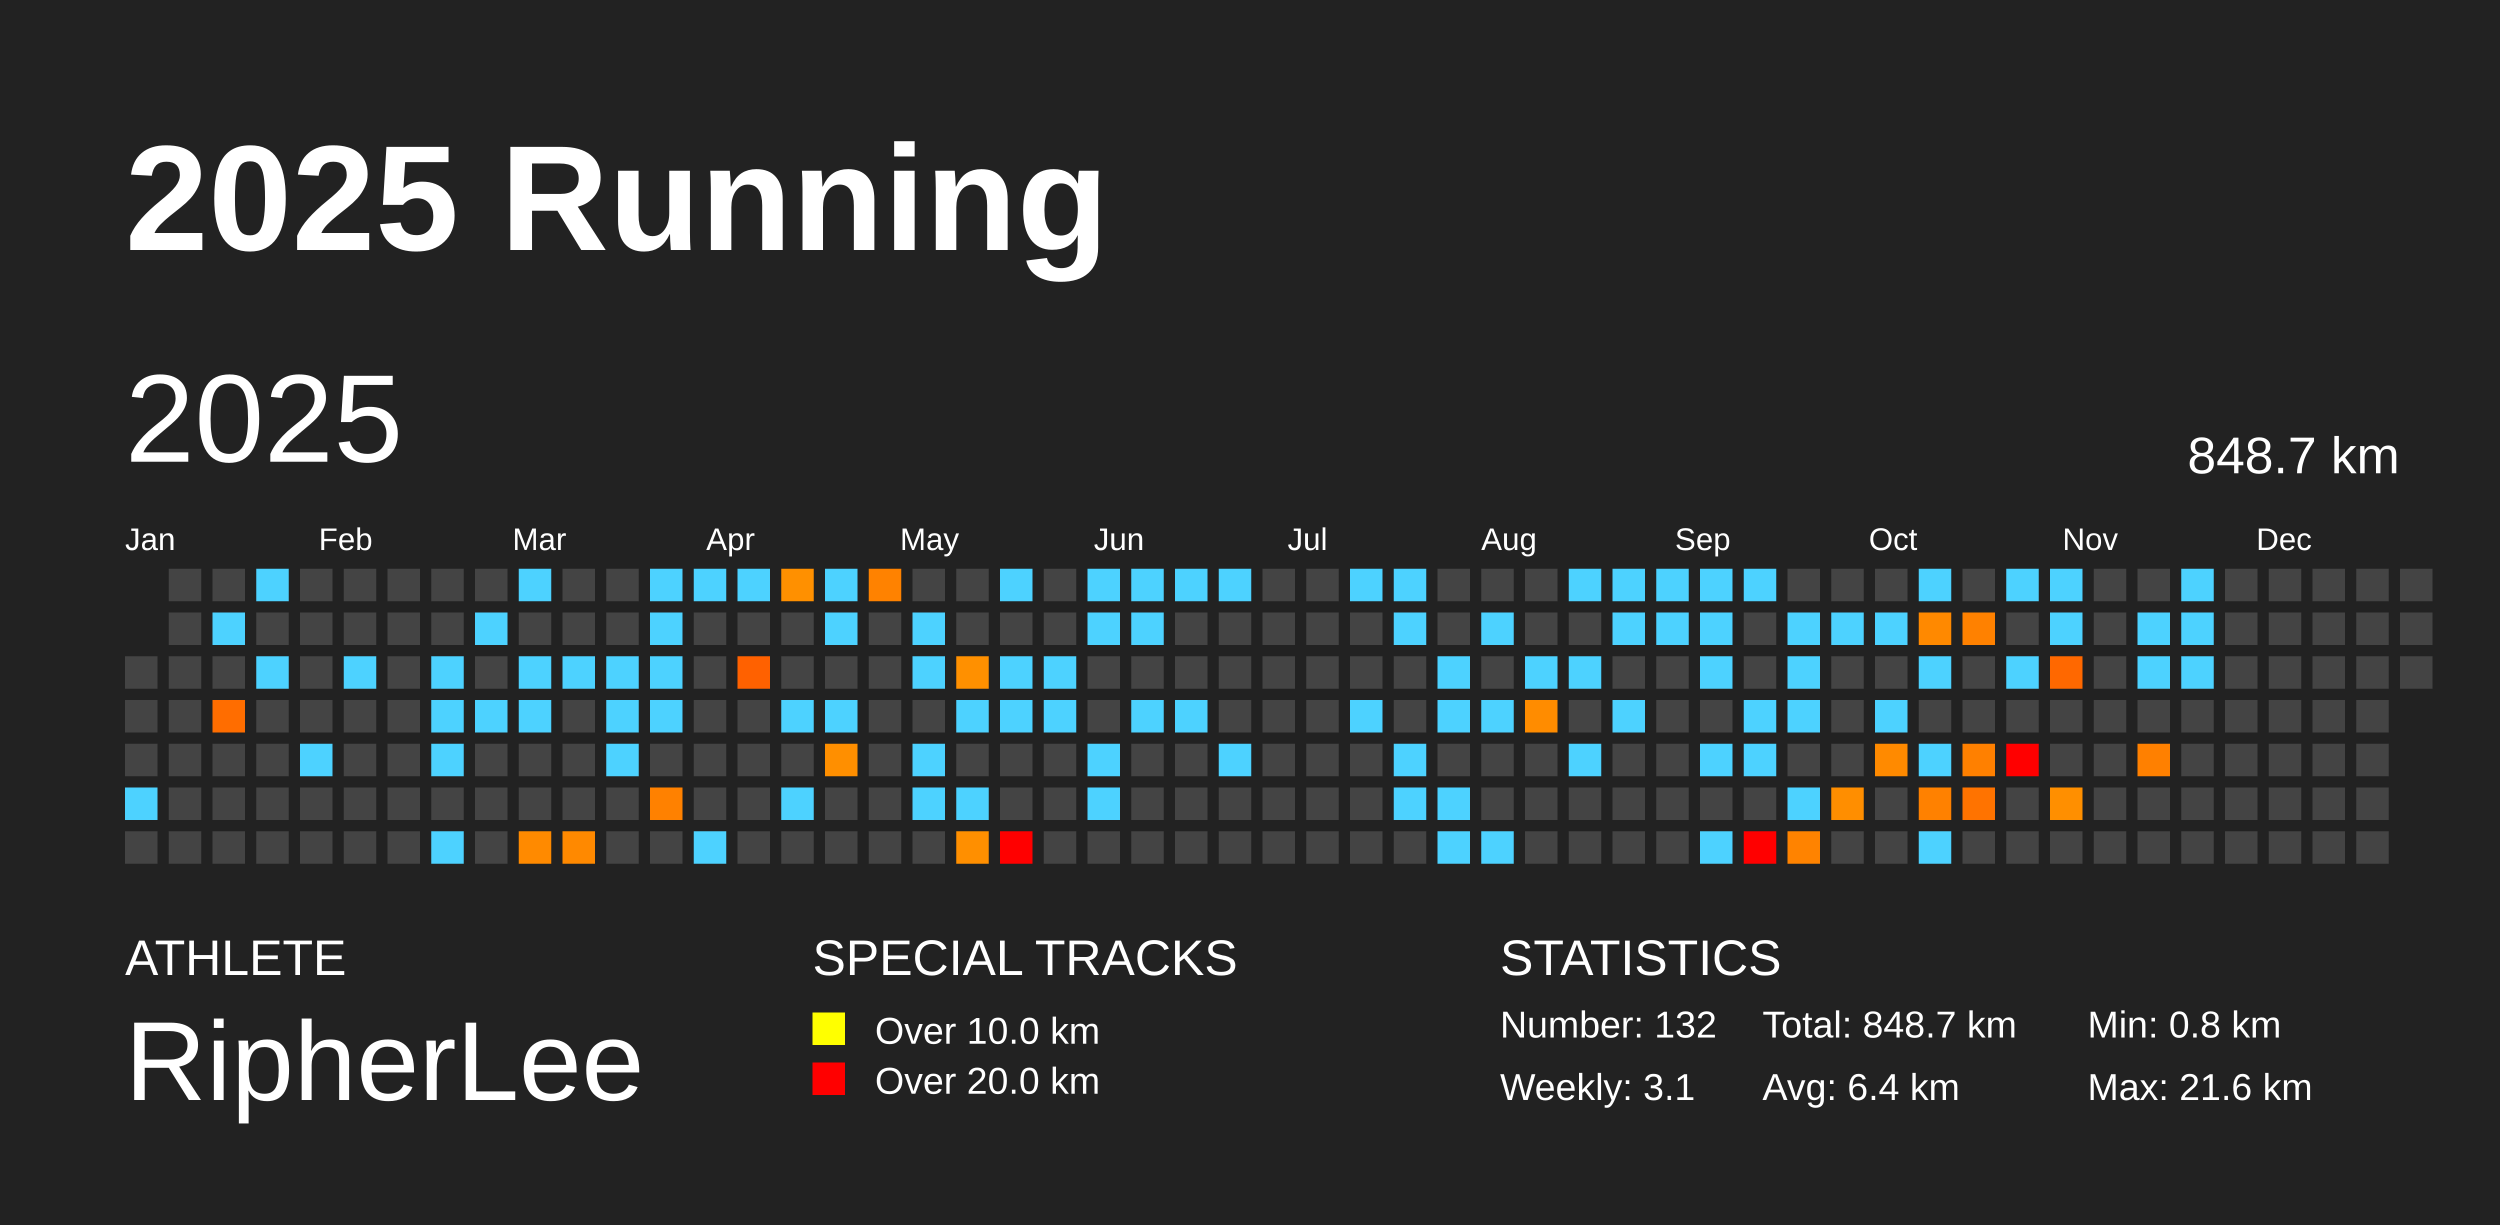
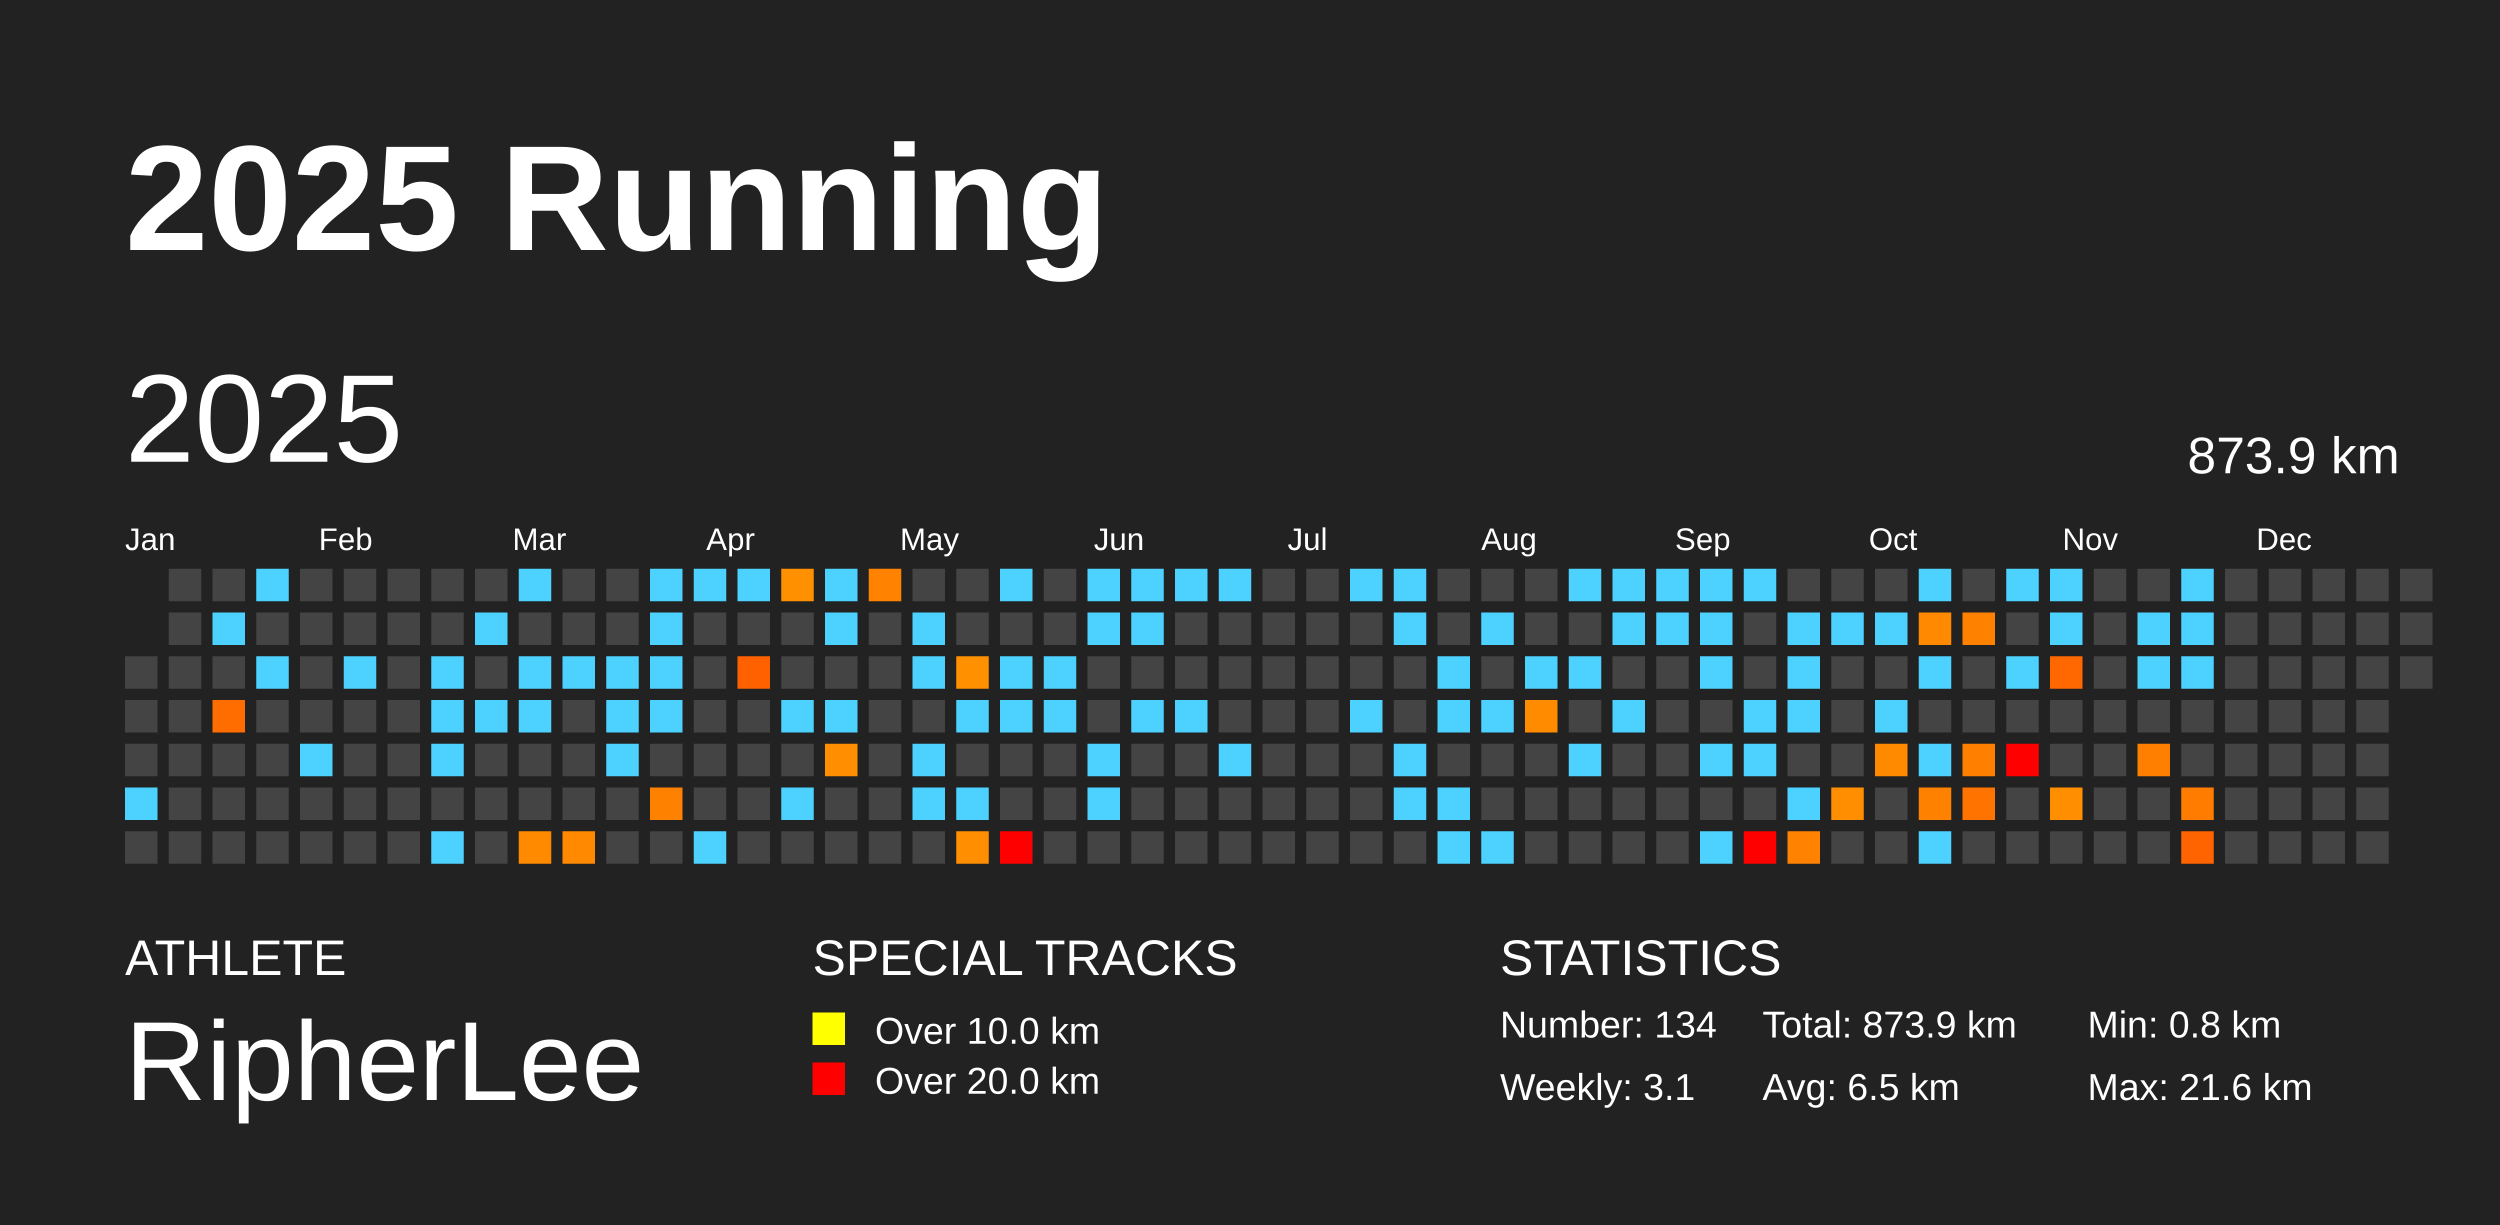
<svg xmlns="http://www.w3.org/2000/svg" baseProfile="full" height="98mm" version="1.1" viewBox="0,0,200,98" width="200mm">
  <defs />
  <rect fill="#222222" height="98" width="200" x="0" y="0" />
  <text fill="#FFFFFF" style="font-size:12px; font-family:Arial; font-weight:bold;" x="10" y="20">2025 Running</text>
  <text fill="#FFFFFF" style="font-size:4px; font-family:Arial" x="10" y="78">ATHLETE</text>
  <text fill="#FFFFFF" style="font-size:9px; font-family:Arial" x="10" y="88">RipherLee</text>
  <text fill="#FFFFFF" style="font-size:4px; font-family:Arial" x="65" y="78">SPECIAL TRACKS</text>
  <rect fill="yellow" height="2.6" width="2.6" x="65" y="81" />
  <text fill="#FFFFFF" style="font-size:3px; font-family:Arial" x="70" y="83.5">Over 10.0 km</text>
  <rect fill="red" height="2.6" width="2.6" x="65" y="85" />
  <text fill="#FFFFFF" style="font-size:3px; font-family:Arial" x="70" y="87.5">Over 20.0 km</text>
  <text fill="#FFFFFF" style="font-size:4px; font-family:Arial" x="120" y="78">STATISTICS</text>
-   <text fill="#FFFFFF" style="font-size:3px; font-family:Arial" x="120" y="83">Number: 132</text>
+   <text fill="#FFFFFF" style="font-size:3px; font-family:Arial" x="120" y="83">Number: 134</text>
  <text fill="#FFFFFF" style="font-size:3px; font-family:Arial" x="120" y="88">Weekly: 3.1</text>
-   <text fill="#FFFFFF" style="font-size:3px; font-family:Arial" x="141" y="83">Total: 848.7 km</text>
-   <text fill="#FFFFFF" style="font-size:3px; font-family:Arial" x="141" y="88">Avg: 6.4 km</text>
+   <text fill="#FFFFFF" style="font-size:3px; font-family:Arial" x="141" y="83">Total: 873.9 km</text>
+   <text fill="#FFFFFF" style="font-size:3px; font-family:Arial" x="141" y="88">Avg: 6.5 km</text>
  <text fill="#FFFFFF" style="font-size:3px; font-family:Arial" x="167" y="83">Min: 0.8 km</text>
  <text fill="#FFFFFF" style="font-size:3px; font-family:Arial" x="167" y="88">Max: 21.6 km</text>
  <text dominant-baseline="hanging" fill="#FFFFFF" style="font-size:10.0px; font-family:Arial;" x="10" y="30">2025</text>
-   <text dominant-baseline="hanging" fill="#FFFFFF" style="font-size:4.125px; font-family:Arial;" x="175" y="35">848.7 km</text>
+   <text dominant-baseline="hanging" fill="#FFFFFF" style="font-size:4.125px; font-family:Arial;" x="175" y="35">873.9 km</text>
  <text fill="#FFFFFF" style="font-size:2.5px; font-family:Arial" x="10.0" y="44">Jan</text>
  <text fill="#FFFFFF" style="font-size:2.5px; font-family:Arial" x="25.5" y="44">Feb</text>
  <text fill="#FFFFFF" style="font-size:2.5px; font-family:Arial" x="41.0" y="44">Mar</text>
  <text fill="#FFFFFF" style="font-size:2.5px; font-family:Arial" x="56.5" y="44">Apr</text>
  <text fill="#FFFFFF" style="font-size:2.5px; font-family:Arial" x="72.0" y="44">May</text>
  <text fill="#FFFFFF" style="font-size:2.5px; font-family:Arial" x="87.5" y="44">Jun</text>
  <text fill="#FFFFFF" style="font-size:2.5px; font-family:Arial" x="103.0" y="44">Jul</text>
  <text fill="#FFFFFF" style="font-size:2.5px; font-family:Arial" x="118.5" y="44">Aug</text>
  <text fill="#FFFFFF" style="font-size:2.5px; font-family:Arial" x="134.0" y="44">Sep</text>
  <text fill="#FFFFFF" style="font-size:2.5px; font-family:Arial" x="149.5" y="44">Oct</text>
  <text fill="#FFFFFF" style="font-size:2.5px; font-family:Arial" x="165.0" y="44">Nov</text>
  <text fill="#FFFFFF" style="font-size:2.5px; font-family:Arial" x="180.5" y="44">Dec</text>
  <rect fill="#444444" height="2.6" width="2.6" x="10.0" y="52.5" />
  <rect fill="#444444" height="2.6" width="2.6" x="10.0" y="56.0" />
  <rect fill="#444444" height="2.6" width="2.6" x="10.0" y="59.5" />
  <rect fill="#4dd2ff" height="2.6" width="2.6" x="10.0" y="63.0" />
  <rect fill="#444444" height="2.6" width="2.6" x="10.0" y="66.5" />
  <rect fill="#444444" height="2.6" width="2.6" x="13.5" y="45.5" />
  <rect fill="#444444" height="2.6" width="2.6" x="13.5" y="49.0" />
  <rect fill="#444444" height="2.6" width="2.6" x="13.5" y="52.5" />
  <rect fill="#444444" height="2.6" width="2.6" x="13.5" y="56.0" />
  <rect fill="#444444" height="2.6" width="2.6" x="13.5" y="59.5" />
  <rect fill="#444444" height="2.6" width="2.6" x="13.5" y="63.0" />
  <rect fill="#444444" height="2.6" width="2.6" x="13.5" y="66.5" />
  <rect fill="#444444" height="2.6" width="2.6" x="17.0" y="45.5" />
  <rect fill="#4dd2ff" height="2.6" width="2.6" x="17.0" y="49.0" />
  <rect fill="#444444" height="2.6" width="2.6" x="17.0" y="52.5" />
  <rect fill="#ff6d00" height="2.6" width="2.6" x="17.0" y="56.0" />
  <rect fill="#444444" height="2.6" width="2.6" x="17.0" y="59.5" />
  <rect fill="#444444" height="2.6" width="2.6" x="17.0" y="63.0" />
  <rect fill="#444444" height="2.6" width="2.6" x="17.0" y="66.5" />
  <rect fill="#4dd2ff" height="2.6" width="2.6" x="20.5" y="45.5" />
  <rect fill="#444444" height="2.6" width="2.6" x="20.5" y="49.0" />
  <rect fill="#4dd2ff" height="2.6" width="2.6" x="20.5" y="52.5" />
  <rect fill="#444444" height="2.6" width="2.6" x="20.5" y="56.0" />
  <rect fill="#444444" height="2.6" width="2.6" x="20.5" y="59.5" />
  <rect fill="#444444" height="2.6" width="2.6" x="20.5" y="63.0" />
  <rect fill="#444444" height="2.6" width="2.6" x="20.5" y="66.5" />
  <rect fill="#444444" height="2.6" width="2.6" x="24.0" y="45.5" />
  <rect fill="#444444" height="2.6" width="2.6" x="24.0" y="49.0" />
  <rect fill="#444444" height="2.6" width="2.6" x="24.0" y="52.5" />
  <rect fill="#444444" height="2.6" width="2.6" x="24.0" y="56.0" />
  <rect fill="#4dd2ff" height="2.6" width="2.6" x="24.0" y="59.5" />
  <rect fill="#444444" height="2.6" width="2.6" x="24.0" y="63.0" />
  <rect fill="#444444" height="2.6" width="2.6" x="24.0" y="66.5" />
  <rect fill="#444444" height="2.6" width="2.6" x="27.5" y="45.5" />
  <rect fill="#444444" height="2.6" width="2.6" x="27.5" y="49.0" />
  <rect fill="#4dd2ff" height="2.6" width="2.6" x="27.5" y="52.5" />
  <rect fill="#444444" height="2.6" width="2.6" x="27.5" y="56.0" />
  <rect fill="#444444" height="2.6" width="2.6" x="27.5" y="59.5" />
  <rect fill="#444444" height="2.6" width="2.6" x="27.5" y="63.0" />
  <rect fill="#444444" height="2.6" width="2.6" x="27.5" y="66.5" />
  <rect fill="#444444" height="2.6" width="2.6" x="31.0" y="45.5" />
  <rect fill="#444444" height="2.6" width="2.6" x="31.0" y="49.0" />
  <rect fill="#444444" height="2.6" width="2.6" x="31.0" y="52.5" />
  <rect fill="#444444" height="2.6" width="2.6" x="31.0" y="56.0" />
  <rect fill="#444444" height="2.6" width="2.6" x="31.0" y="59.5" />
  <rect fill="#444444" height="2.6" width="2.6" x="31.0" y="63.0" />
  <rect fill="#444444" height="2.6" width="2.6" x="31.0" y="66.5" />
  <rect fill="#444444" height="2.6" width="2.6" x="34.5" y="45.5" />
  <rect fill="#444444" height="2.6" width="2.6" x="34.5" y="49.0" />
  <rect fill="#4dd2ff" height="2.6" width="2.6" x="34.5" y="52.5" />
  <rect fill="#4dd2ff" height="2.6" width="2.6" x="34.5" y="56.0" />
  <rect fill="#4dd2ff" height="2.6" width="2.6" x="34.5" y="59.5" />
  <rect fill="#444444" height="2.6" width="2.6" x="34.5" y="63.0" />
  <rect fill="#4dd2ff" height="2.6" width="2.6" x="34.5" y="66.5" />
  <rect fill="#444444" height="2.6" width="2.6" x="38.0" y="45.5" />
  <rect fill="#4dd2ff" height="2.6" width="2.6" x="38.0" y="49.0" />
  <rect fill="#444444" height="2.6" width="2.6" x="38.0" y="52.5" />
  <rect fill="#4dd2ff" height="2.6" width="2.6" x="38.0" y="56.0" />
  <rect fill="#444444" height="2.6" width="2.6" x="38.0" y="59.5" />
  <rect fill="#444444" height="2.6" width="2.6" x="38.0" y="63.0" />
  <rect fill="#444444" height="2.6" width="2.6" x="38.0" y="66.5" />
  <rect fill="#4dd2ff" height="2.6" width="2.6" x="41.5" y="45.5" />
  <rect fill="#444444" height="2.6" width="2.6" x="41.5" y="49.0" />
  <rect fill="#4dd2ff" height="2.6" width="2.6" x="41.5" y="52.5" />
  <rect fill="#4dd2ff" height="2.6" width="2.6" x="41.5" y="56.0" />
  <rect fill="#444444" height="2.6" width="2.6" x="41.5" y="59.5" />
  <rect fill="#444444" height="2.6" width="2.6" x="41.5" y="63.0" />
  <rect fill="#ff8a00" height="2.6" width="2.6" x="41.5" y="66.5" />
  <rect fill="#444444" height="2.6" width="2.6" x="45.0" y="45.5" />
  <rect fill="#444444" height="2.6" width="2.6" x="45.0" y="49.0" />
  <rect fill="#4dd2ff" height="2.6" width="2.6" x="45.0" y="52.5" />
  <rect fill="#444444" height="2.6" width="2.6" x="45.0" y="56.0" />
  <rect fill="#444444" height="2.6" width="2.6" x="45.0" y="59.5" />
  <rect fill="#444444" height="2.6" width="2.6" x="45.0" y="63.0" />
  <rect fill="#ff8900" height="2.6" width="2.6" x="45.0" y="66.5" />
  <rect fill="#444444" height="2.6" width="2.6" x="48.5" y="45.5" />
  <rect fill="#444444" height="2.6" width="2.6" x="48.5" y="49.0" />
  <rect fill="#4dd2ff" height="2.6" width="2.6" x="48.5" y="52.5" />
  <rect fill="#4dd2ff" height="2.6" width="2.6" x="48.5" y="56.0" />
  <rect fill="#4dd2ff" height="2.6" width="2.6" x="48.5" y="59.5" />
  <rect fill="#444444" height="2.6" width="2.6" x="48.5" y="63.0" />
  <rect fill="#444444" height="2.6" width="2.6" x="48.5" y="66.5" />
  <rect fill="#4dd2ff" height="2.6" width="2.6" x="52.0" y="45.5" />
  <rect fill="#4dd2ff" height="2.6" width="2.6" x="52.0" y="49.0" />
  <rect fill="#4dd2ff" height="2.6" width="2.6" x="52.0" y="52.5" />
  <rect fill="#4dd2ff" height="2.6" width="2.6" x="52.0" y="56.0" />
  <rect fill="#444444" height="2.6" width="2.6" x="52.0" y="59.5" />
  <rect fill="#ff8100" height="2.6" width="2.6" x="52.0" y="63.0" />
  <rect fill="#444444" height="2.6" width="2.6" x="52.0" y="66.5" />
  <rect fill="#4dd2ff" height="2.6" width="2.6" x="55.5" y="45.5" />
  <rect fill="#444444" height="2.6" width="2.6" x="55.5" y="49.0" />
  <rect fill="#444444" height="2.6" width="2.6" x="55.5" y="52.5" />
  <rect fill="#444444" height="2.6" width="2.6" x="55.5" y="56.0" />
  <rect fill="#444444" height="2.6" width="2.6" x="55.5" y="59.5" />
  <rect fill="#444444" height="2.6" width="2.6" x="55.5" y="63.0" />
  <rect fill="#4dd2ff" height="2.6" width="2.6" x="55.5" y="66.5" />
  <rect fill="#4dd2ff" height="2.6" width="2.6" x="59.0" y="45.5" />
  <rect fill="#444444" height="2.6" width="2.6" x="59.0" y="49.0" />
  <rect fill="#ff6100" height="2.6" width="2.6" x="59.0" y="52.5" />
  <rect fill="#444444" height="2.6" width="2.6" x="59.0" y="56.0" />
  <rect fill="#444444" height="2.6" width="2.6" x="59.0" y="59.5" />
  <rect fill="#444444" height="2.6" width="2.6" x="59.0" y="63.0" />
  <rect fill="#444444" height="2.6" width="2.6" x="59.0" y="66.5" />
  <rect fill="#ff9000" height="2.6" width="2.6" x="62.5" y="45.5" />
  <rect fill="#444444" height="2.6" width="2.6" x="62.5" y="49.0" />
  <rect fill="#444444" height="2.6" width="2.6" x="62.5" y="52.5" />
  <rect fill="#4dd2ff" height="2.6" width="2.6" x="62.5" y="56.0" />
  <rect fill="#444444" height="2.6" width="2.6" x="62.5" y="59.5" />
  <rect fill="#4dd2ff" height="2.6" width="2.6" x="62.5" y="63.0" />
  <rect fill="#444444" height="2.6" width="2.6" x="62.5" y="66.5" />
  <rect fill="#4dd2ff" height="2.6" width="2.6" x="66.0" y="45.5" />
  <rect fill="#4dd2ff" height="2.6" width="2.6" x="66.0" y="49.0" />
  <rect fill="#444444" height="2.6" width="2.6" x="66.0" y="52.5" />
  <rect fill="#4dd2ff" height="2.6" width="2.6" x="66.0" y="56.0" />
  <rect fill="#ff8f00" height="2.6" width="2.6" x="66.0" y="59.5" />
  <rect fill="#444444" height="2.6" width="2.6" x="66.0" y="63.0" />
  <rect fill="#444444" height="2.6" width="2.6" x="66.0" y="66.5" />
  <rect fill="#ff8200" height="2.6" width="2.6" x="69.5" y="45.5" />
  <rect fill="#444444" height="2.6" width="2.6" x="69.5" y="49.0" />
  <rect fill="#444444" height="2.6" width="2.6" x="69.5" y="52.5" />
  <rect fill="#444444" height="2.6" width="2.6" x="69.5" y="56.0" />
  <rect fill="#444444" height="2.6" width="2.6" x="69.5" y="59.5" />
  <rect fill="#444444" height="2.6" width="2.6" x="69.5" y="63.0" />
  <rect fill="#444444" height="2.6" width="2.6" x="69.5" y="66.5" />
  <rect fill="#444444" height="2.6" width="2.6" x="73.0" y="45.5" />
  <rect fill="#4dd2ff" height="2.6" width="2.6" x="73.0" y="49.0" />
  <rect fill="#4dd2ff" height="2.6" width="2.6" x="73.0" y="52.5" />
  <rect fill="#444444" height="2.6" width="2.6" x="73.0" y="56.0" />
  <rect fill="#4dd2ff" height="2.6" width="2.6" x="73.0" y="59.5" />
  <rect fill="#4dd2ff" height="2.6" width="2.6" x="73.0" y="63.0" />
  <rect fill="#444444" height="2.6" width="2.6" x="73.0" y="66.5" />
  <rect fill="#444444" height="2.6" width="2.6" x="76.5" y="45.5" />
  <rect fill="#444444" height="2.6" width="2.6" x="76.5" y="49.0" />
  <rect fill="#ff9000" height="2.6" width="2.6" x="76.5" y="52.5" />
  <rect fill="#4dd2ff" height="2.6" width="2.6" x="76.5" y="56.0" />
  <rect fill="#444444" height="2.6" width="2.6" x="76.5" y="59.5" />
  <rect fill="#4dd2ff" height="2.6" width="2.6" x="76.5" y="63.0" />
  <rect fill="#ff8f00" height="2.6" width="2.6" x="76.5" y="66.5" />
  <rect fill="#4dd2ff" height="2.6" width="2.6" x="80.0" y="45.5" />
  <rect fill="#444444" height="2.6" width="2.6" x="80.0" y="49.0" />
  <rect fill="#4dd2ff" height="2.6" width="2.6" x="80.0" y="52.5" />
  <rect fill="#4dd2ff" height="2.6" width="2.6" x="80.0" y="56.0" />
  <rect fill="#444444" height="2.6" width="2.6" x="80.0" y="59.5" />
  <rect fill="#444444" height="2.6" width="2.6" x="80.0" y="63.0" />
  <rect fill="red" height="2.6" width="2.6" x="80.0" y="66.5" />
  <rect fill="#444444" height="2.6" width="2.6" x="83.5" y="45.5" />
  <rect fill="#444444" height="2.6" width="2.6" x="83.5" y="49.0" />
  <rect fill="#4dd2ff" height="2.6" width="2.6" x="83.5" y="52.5" />
  <rect fill="#4dd2ff" height="2.6" width="2.6" x="83.5" y="56.0" />
  <rect fill="#444444" height="2.6" width="2.6" x="83.5" y="59.5" />
  <rect fill="#444444" height="2.6" width="2.6" x="83.5" y="63.0" />
  <rect fill="#444444" height="2.6" width="2.6" x="83.5" y="66.5" />
  <rect fill="#4dd2ff" height="2.6" width="2.6" x="87.0" y="45.5" />
  <rect fill="#4dd2ff" height="2.6" width="2.6" x="87.0" y="49.0" />
  <rect fill="#444444" height="2.6" width="2.6" x="87.0" y="52.5" />
  <rect fill="#444444" height="2.6" width="2.6" x="87.0" y="56.0" />
  <rect fill="#4dd2ff" height="2.6" width="2.6" x="87.0" y="59.5" />
  <rect fill="#4dd2ff" height="2.6" width="2.6" x="87.0" y="63.0" />
  <rect fill="#444444" height="2.6" width="2.6" x="87.0" y="66.5" />
  <rect fill="#4dd2ff" height="2.6" width="2.6" x="90.5" y="45.5" />
  <rect fill="#4dd2ff" height="2.6" width="2.6" x="90.5" y="49.0" />
  <rect fill="#444444" height="2.6" width="2.6" x="90.5" y="52.5" />
  <rect fill="#4dd2ff" height="2.6" width="2.6" x="90.5" y="56.0" />
  <rect fill="#444444" height="2.6" width="2.6" x="90.5" y="59.5" />
  <rect fill="#444444" height="2.6" width="2.6" x="90.5" y="63.0" />
  <rect fill="#444444" height="2.6" width="2.6" x="90.5" y="66.5" />
  <rect fill="#4dd2ff" height="2.6" width="2.6" x="94.0" y="45.5" />
  <rect fill="#444444" height="2.6" width="2.6" x="94.0" y="49.0" />
  <rect fill="#444444" height="2.6" width="2.6" x="94.0" y="52.5" />
  <rect fill="#4dd2ff" height="2.6" width="2.6" x="94.0" y="56.0" />
  <rect fill="#444444" height="2.6" width="2.6" x="94.0" y="59.5" />
  <rect fill="#444444" height="2.6" width="2.6" x="94.0" y="63.0" />
  <rect fill="#444444" height="2.6" width="2.6" x="94.0" y="66.5" />
  <rect fill="#4dd2ff" height="2.6" width="2.6" x="97.5" y="45.5" />
  <rect fill="#444444" height="2.6" width="2.6" x="97.5" y="49.0" />
  <rect fill="#444444" height="2.6" width="2.6" x="97.5" y="52.5" />
  <rect fill="#444444" height="2.6" width="2.6" x="97.5" y="56.0" />
  <rect fill="#4dd2ff" height="2.6" width="2.6" x="97.5" y="59.5" />
  <rect fill="#444444" height="2.6" width="2.6" x="97.5" y="63.0" />
  <rect fill="#444444" height="2.6" width="2.6" x="97.5" y="66.5" />
  <rect fill="#444444" height="2.6" width="2.6" x="101.0" y="45.5" />
  <rect fill="#444444" height="2.6" width="2.6" x="101.0" y="49.0" />
  <rect fill="#444444" height="2.6" width="2.6" x="101.0" y="52.5" />
  <rect fill="#444444" height="2.6" width="2.6" x="101.0" y="56.0" />
  <rect fill="#444444" height="2.6" width="2.6" x="101.0" y="59.5" />
  <rect fill="#444444" height="2.6" width="2.6" x="101.0" y="63.0" />
  <rect fill="#444444" height="2.6" width="2.6" x="101.0" y="66.5" />
  <rect fill="#444444" height="2.6" width="2.6" x="104.5" y="45.5" />
  <rect fill="#444444" height="2.6" width="2.6" x="104.5" y="49.0" />
  <rect fill="#444444" height="2.6" width="2.6" x="104.5" y="52.5" />
  <rect fill="#444444" height="2.6" width="2.6" x="104.5" y="56.0" />
  <rect fill="#444444" height="2.6" width="2.6" x="104.5" y="59.5" />
  <rect fill="#444444" height="2.6" width="2.6" x="104.5" y="63.0" />
  <rect fill="#444444" height="2.6" width="2.6" x="104.5" y="66.5" />
  <rect fill="#4dd2ff" height="2.6" width="2.6" x="108.0" y="45.5" />
  <rect fill="#444444" height="2.6" width="2.6" x="108.0" y="49.0" />
  <rect fill="#444444" height="2.6" width="2.6" x="108.0" y="52.5" />
  <rect fill="#4dd2ff" height="2.6" width="2.6" x="108.0" y="56.0" />
  <rect fill="#444444" height="2.6" width="2.6" x="108.0" y="59.5" />
  <rect fill="#444444" height="2.6" width="2.6" x="108.0" y="63.0" />
  <rect fill="#444444" height="2.6" width="2.6" x="108.0" y="66.5" />
  <rect fill="#4dd2ff" height="2.6" width="2.6" x="111.5" y="45.5" />
  <rect fill="#4dd2ff" height="2.6" width="2.6" x="111.5" y="49.0" />
  <rect fill="#444444" height="2.6" width="2.6" x="111.5" y="52.5" />
  <rect fill="#444444" height="2.6" width="2.6" x="111.5" y="56.0" />
  <rect fill="#4dd2ff" height="2.6" width="2.6" x="111.5" y="59.5" />
  <rect fill="#4dd2ff" height="2.6" width="2.6" x="111.5" y="63.0" />
  <rect fill="#444444" height="2.6" width="2.6" x="111.5" y="66.5" />
  <rect fill="#444444" height="2.6" width="2.6" x="115.0" y="45.5" />
  <rect fill="#444444" height="2.6" width="2.6" x="115.0" y="49.0" />
  <rect fill="#4dd2ff" height="2.6" width="2.6" x="115.0" y="52.5" />
  <rect fill="#4dd2ff" height="2.6" width="2.6" x="115.0" y="56.0" />
  <rect fill="#444444" height="2.6" width="2.6" x="115.0" y="59.5" />
  <rect fill="#4dd2ff" height="2.6" width="2.6" x="115.0" y="63.0" />
  <rect fill="#4dd2ff" height="2.6" width="2.6" x="115.0" y="66.5" />
  <rect fill="#444444" height="2.6" width="2.6" x="118.5" y="45.5" />
  <rect fill="#4dd2ff" height="2.6" width="2.6" x="118.5" y="49.0" />
  <rect fill="#444444" height="2.6" width="2.6" x="118.5" y="52.5" />
  <rect fill="#4dd2ff" height="2.6" width="2.6" x="118.5" y="56.0" />
  <rect fill="#444444" height="2.6" width="2.6" x="118.5" y="59.5" />
  <rect fill="#444444" height="2.6" width="2.6" x="118.5" y="63.0" />
  <rect fill="#4dd2ff" height="2.6" width="2.6" x="118.5" y="66.5" />
  <rect fill="#444444" height="2.6" width="2.6" x="122.0" y="45.5" />
  <rect fill="#444444" height="2.6" width="2.6" x="122.0" y="49.0" />
  <rect fill="#4dd2ff" height="2.6" width="2.6" x="122.0" y="52.5" />
  <rect fill="#ff8c00" height="2.6" width="2.6" x="122.0" y="56.0" />
  <rect fill="#444444" height="2.6" width="2.6" x="122.0" y="59.5" />
  <rect fill="#444444" height="2.6" width="2.6" x="122.0" y="63.0" />
  <rect fill="#444444" height="2.6" width="2.6" x="122.0" y="66.5" />
  <rect fill="#4dd2ff" height="2.6" width="2.6" x="125.5" y="45.5" />
  <rect fill="#444444" height="2.6" width="2.6" x="125.5" y="49.0" />
  <rect fill="#4dd2ff" height="2.6" width="2.6" x="125.5" y="52.5" />
  <rect fill="#444444" height="2.6" width="2.6" x="125.5" y="56.0" />
  <rect fill="#4dd2ff" height="2.6" width="2.6" x="125.5" y="59.5" />
  <rect fill="#444444" height="2.6" width="2.6" x="125.5" y="63.0" />
  <rect fill="#444444" height="2.6" width="2.6" x="125.5" y="66.5" />
  <rect fill="#4dd2ff" height="2.6" width="2.6" x="129.0" y="45.5" />
  <rect fill="#4dd2ff" height="2.6" width="2.6" x="129.0" y="49.0" />
  <rect fill="#444444" height="2.6" width="2.6" x="129.0" y="52.5" />
  <rect fill="#4dd2ff" height="2.6" width="2.6" x="129.0" y="56.0" />
  <rect fill="#444444" height="2.6" width="2.6" x="129.0" y="59.5" />
  <rect fill="#444444" height="2.6" width="2.6" x="129.0" y="63.0" />
  <rect fill="#444444" height="2.6" width="2.6" x="129.0" y="66.5" />
  <rect fill="#4dd2ff" height="2.6" width="2.6" x="132.5" y="45.5" />
  <rect fill="#4dd2ff" height="2.6" width="2.6" x="132.5" y="49.0" />
  <rect fill="#444444" height="2.6" width="2.6" x="132.5" y="52.5" />
  <rect fill="#444444" height="2.6" width="2.6" x="132.5" y="56.0" />
  <rect fill="#444444" height="2.6" width="2.6" x="132.5" y="59.5" />
  <rect fill="#444444" height="2.6" width="2.6" x="132.5" y="63.0" />
  <rect fill="#444444" height="2.6" width="2.6" x="132.5" y="66.5" />
  <rect fill="#4dd2ff" height="2.6" width="2.6" x="136.0" y="45.5" />
  <rect fill="#4dd2ff" height="2.6" width="2.6" x="136.0" y="49.0" />
  <rect fill="#4dd2ff" height="2.6" width="2.6" x="136.0" y="52.5" />
  <rect fill="#444444" height="2.6" width="2.6" x="136.0" y="56.0" />
  <rect fill="#4dd2ff" height="2.6" width="2.6" x="136.0" y="59.5" />
  <rect fill="#444444" height="2.6" width="2.6" x="136.0" y="63.0" />
  <rect fill="#4dd2ff" height="2.6" width="2.6" x="136.0" y="66.5" />
  <rect fill="#4dd2ff" height="2.6" width="2.6" x="139.5" y="45.5" />
  <rect fill="#444444" height="2.6" width="2.6" x="139.5" y="49.0" />
  <rect fill="#444444" height="2.6" width="2.6" x="139.5" y="52.5" />
  <rect fill="#4dd2ff" height="2.6" width="2.6" x="139.5" y="56.0" />
  <rect fill="#4dd2ff" height="2.6" width="2.6" x="139.5" y="59.5" />
  <rect fill="#444444" height="2.6" width="2.6" x="139.5" y="63.0" />
  <rect fill="red" height="2.6" width="2.6" x="139.5" y="66.5" />
  <rect fill="#444444" height="2.6" width="2.6" x="143.0" y="45.5" />
  <rect fill="#4dd2ff" height="2.6" width="2.6" x="143.0" y="49.0" />
  <rect fill="#4dd2ff" height="2.6" width="2.6" x="143.0" y="52.5" />
  <rect fill="#4dd2ff" height="2.6" width="2.6" x="143.0" y="56.0" />
  <rect fill="#444444" height="2.6" width="2.6" x="143.0" y="59.5" />
  <rect fill="#4dd2ff" height="2.6" width="2.6" x="143.0" y="63.0" />
  <rect fill="#ff8300" height="2.6" width="2.6" x="143.0" y="66.5" />
  <rect fill="#444444" height="2.6" width="2.6" x="146.5" y="45.5" />
  <rect fill="#4dd2ff" height="2.6" width="2.6" x="146.5" y="49.0" />
  <rect fill="#444444" height="2.6" width="2.6" x="146.5" y="52.5" />
  <rect fill="#444444" height="2.6" width="2.6" x="146.5" y="56.0" />
  <rect fill="#444444" height="2.6" width="2.6" x="146.5" y="59.5" />
  <rect fill="#ff8e00" height="2.6" width="2.6" x="146.5" y="63.0" />
  <rect fill="#444444" height="2.6" width="2.6" x="146.5" y="66.5" />
  <rect fill="#444444" height="2.6" width="2.6" x="150.0" y="45.5" />
  <rect fill="#4dd2ff" height="2.6" width="2.6" x="150.0" y="49.0" />
  <rect fill="#444444" height="2.6" width="2.6" x="150.0" y="52.5" />
  <rect fill="#4dd2ff" height="2.6" width="2.6" x="150.0" y="56.0" />
  <rect fill="#ff8a00" height="2.6" width="2.6" x="150.0" y="59.5" />
  <rect fill="#444444" height="2.6" width="2.6" x="150.0" y="63.0" />
  <rect fill="#444444" height="2.6" width="2.6" x="150.0" y="66.5" />
  <rect fill="#4dd2ff" height="2.6" width="2.6" x="153.5" y="45.5" />
  <rect fill="#ff8900" height="2.6" width="2.6" x="153.5" y="49.0" />
  <rect fill="#4dd2ff" height="2.6" width="2.6" x="153.5" y="52.5" />
  <rect fill="#444444" height="2.6" width="2.6" x="153.5" y="56.0" />
  <rect fill="#4dd2ff" height="2.6" width="2.6" x="153.5" y="59.5" />
  <rect fill="#ff8100" height="2.6" width="2.6" x="153.5" y="63.0" />
  <rect fill="#4dd2ff" height="2.6" width="2.6" x="153.5" y="66.5" />
  <rect fill="#444444" height="2.6" width="2.6" x="157.0" y="45.5" />
  <rect fill="#ff8100" height="2.6" width="2.6" x="157.0" y="49.0" />
  <rect fill="#444444" height="2.6" width="2.6" x="157.0" y="52.5" />
  <rect fill="#444444" height="2.6" width="2.6" x="157.0" y="56.0" />
  <rect fill="#ff8000" height="2.6" width="2.6" x="157.0" y="59.5" />
  <rect fill="#ff7300" height="2.6" width="2.6" x="157.0" y="63.0" />
  <rect fill="#444444" height="2.6" width="2.6" x="157.0" y="66.5" />
  <rect fill="#4dd2ff" height="2.6" width="2.6" x="160.5" y="45.5" />
  <rect fill="#444444" height="2.6" width="2.6" x="160.5" y="49.0" />
  <rect fill="#4dd2ff" height="2.6" width="2.6" x="160.5" y="52.5" />
  <rect fill="#444444" height="2.6" width="2.6" x="160.5" y="56.0" />
  <rect fill="red" height="2.6" width="2.6" x="160.5" y="59.5" />
  <rect fill="#444444" height="2.6" width="2.6" x="160.5" y="63.0" />
  <rect fill="#444444" height="2.6" width="2.6" x="160.5" y="66.5" />
  <rect fill="#4dd2ff" height="2.6" width="2.6" x="164.0" y="45.5" />
  <rect fill="#4dd2ff" height="2.6" width="2.6" x="164.0" y="49.0" />
  <rect fill="#ff6800" height="2.6" width="2.6" x="164.0" y="52.5" />
  <rect fill="#444444" height="2.6" width="2.6" x="164.0" y="56.0" />
  <rect fill="#444444" height="2.6" width="2.6" x="164.0" y="59.5" />
  <rect fill="#ff8f00" height="2.6" width="2.6" x="164.0" y="63.0" />
  <rect fill="#444444" height="2.6" width="2.6" x="164.0" y="66.5" />
  <rect fill="#444444" height="2.6" width="2.6" x="167.5" y="45.5" />
  <rect fill="#444444" height="2.6" width="2.6" x="167.5" y="49.0" />
  <rect fill="#444444" height="2.6" width="2.6" x="167.5" y="52.5" />
  <rect fill="#444444" height="2.6" width="2.6" x="167.5" y="56.0" />
  <rect fill="#444444" height="2.6" width="2.6" x="167.5" y="59.5" />
  <rect fill="#444444" height="2.6" width="2.6" x="167.5" y="63.0" />
  <rect fill="#444444" height="2.6" width="2.6" x="167.5" y="66.5" />
  <rect fill="#444444" height="2.6" width="2.6" x="171.0" y="45.5" />
  <rect fill="#4dd2ff" height="2.6" width="2.6" x="171.0" y="49.0" />
  <rect fill="#4dd2ff" height="2.6" width="2.6" x="171.0" y="52.5" />
  <rect fill="#444444" height="2.6" width="2.6" x="171.0" y="56.0" />
  <rect fill="#ff8000" height="2.6" width="2.6" x="171.0" y="59.5" />
  <rect fill="#444444" height="2.6" width="2.6" x="171.0" y="63.0" />
  <rect fill="#444444" height="2.6" width="2.6" x="171.0" y="66.5" />
  <rect fill="#4dd2ff" height="2.6" width="2.6" x="174.5" y="45.5" />
  <rect fill="#4dd2ff" height="2.6" width="2.6" x="174.5" y="49.0" />
  <rect fill="#4dd2ff" height="2.6" width="2.6" x="174.5" y="52.5" />
  <rect fill="#444444" height="2.6" width="2.6" x="174.5" y="56.0" />
  <rect fill="#444444" height="2.6" width="2.6" x="174.5" y="59.5" />
-   <rect fill="#444444" height="2.6" width="2.6" x="174.5" y="63.0" />
-   <rect fill="#444444" height="2.6" width="2.6" x="174.5" y="66.5" />
+   <rect fill="#ff7c00" height="2.6" width="2.6" x="174.5" y="63.0" />
+   <rect fill="#ff6400" height="2.6" width="2.6" x="174.5" y="66.5" />
  <rect fill="#444444" height="2.6" width="2.6" x="178.0" y="45.5" />
  <rect fill="#444444" height="2.6" width="2.6" x="178.0" y="49.0" />
  <rect fill="#444444" height="2.6" width="2.6" x="178.0" y="52.5" />
  <rect fill="#444444" height="2.6" width="2.6" x="178.0" y="56.0" />
  <rect fill="#444444" height="2.6" width="2.6" x="178.0" y="59.5" />
  <rect fill="#444444" height="2.6" width="2.6" x="178.0" y="63.0" />
  <rect fill="#444444" height="2.6" width="2.6" x="178.0" y="66.5" />
  <rect fill="#444444" height="2.6" width="2.6" x="181.5" y="45.5" />
  <rect fill="#444444" height="2.6" width="2.6" x="181.5" y="49.0" />
  <rect fill="#444444" height="2.6" width="2.6" x="181.5" y="52.5" />
  <rect fill="#444444" height="2.6" width="2.6" x="181.5" y="56.0" />
  <rect fill="#444444" height="2.6" width="2.6" x="181.5" y="59.5" />
  <rect fill="#444444" height="2.6" width="2.6" x="181.5" y="63.0" />
  <rect fill="#444444" height="2.6" width="2.6" x="181.5" y="66.5" />
  <rect fill="#444444" height="2.6" width="2.6" x="185.0" y="45.5" />
  <rect fill="#444444" height="2.6" width="2.6" x="185.0" y="49.0" />
  <rect fill="#444444" height="2.6" width="2.6" x="185.0" y="52.5" />
  <rect fill="#444444" height="2.6" width="2.6" x="185.0" y="56.0" />
  <rect fill="#444444" height="2.6" width="2.6" x="185.0" y="59.5" />
  <rect fill="#444444" height="2.6" width="2.6" x="185.0" y="63.0" />
  <rect fill="#444444" height="2.6" width="2.6" x="185.0" y="66.5" />
  <rect fill="#444444" height="2.6" width="2.6" x="188.5" y="45.5" />
  <rect fill="#444444" height="2.6" width="2.6" x="188.5" y="49.0" />
  <rect fill="#444444" height="2.6" width="2.6" x="188.5" y="52.5" />
  <rect fill="#444444" height="2.6" width="2.6" x="188.5" y="56.0" />
  <rect fill="#444444" height="2.6" width="2.6" x="188.5" y="59.5" />
  <rect fill="#444444" height="2.6" width="2.6" x="188.5" y="63.0" />
  <rect fill="#444444" height="2.6" width="2.6" x="188.5" y="66.5" />
  <rect fill="#444444" height="2.6" width="2.6" x="192.0" y="45.5" />
  <rect fill="#444444" height="2.6" width="2.6" x="192.0" y="49.0" />
  <rect fill="#444444" height="2.6" width="2.6" x="192.0" y="52.5" />
</svg>
